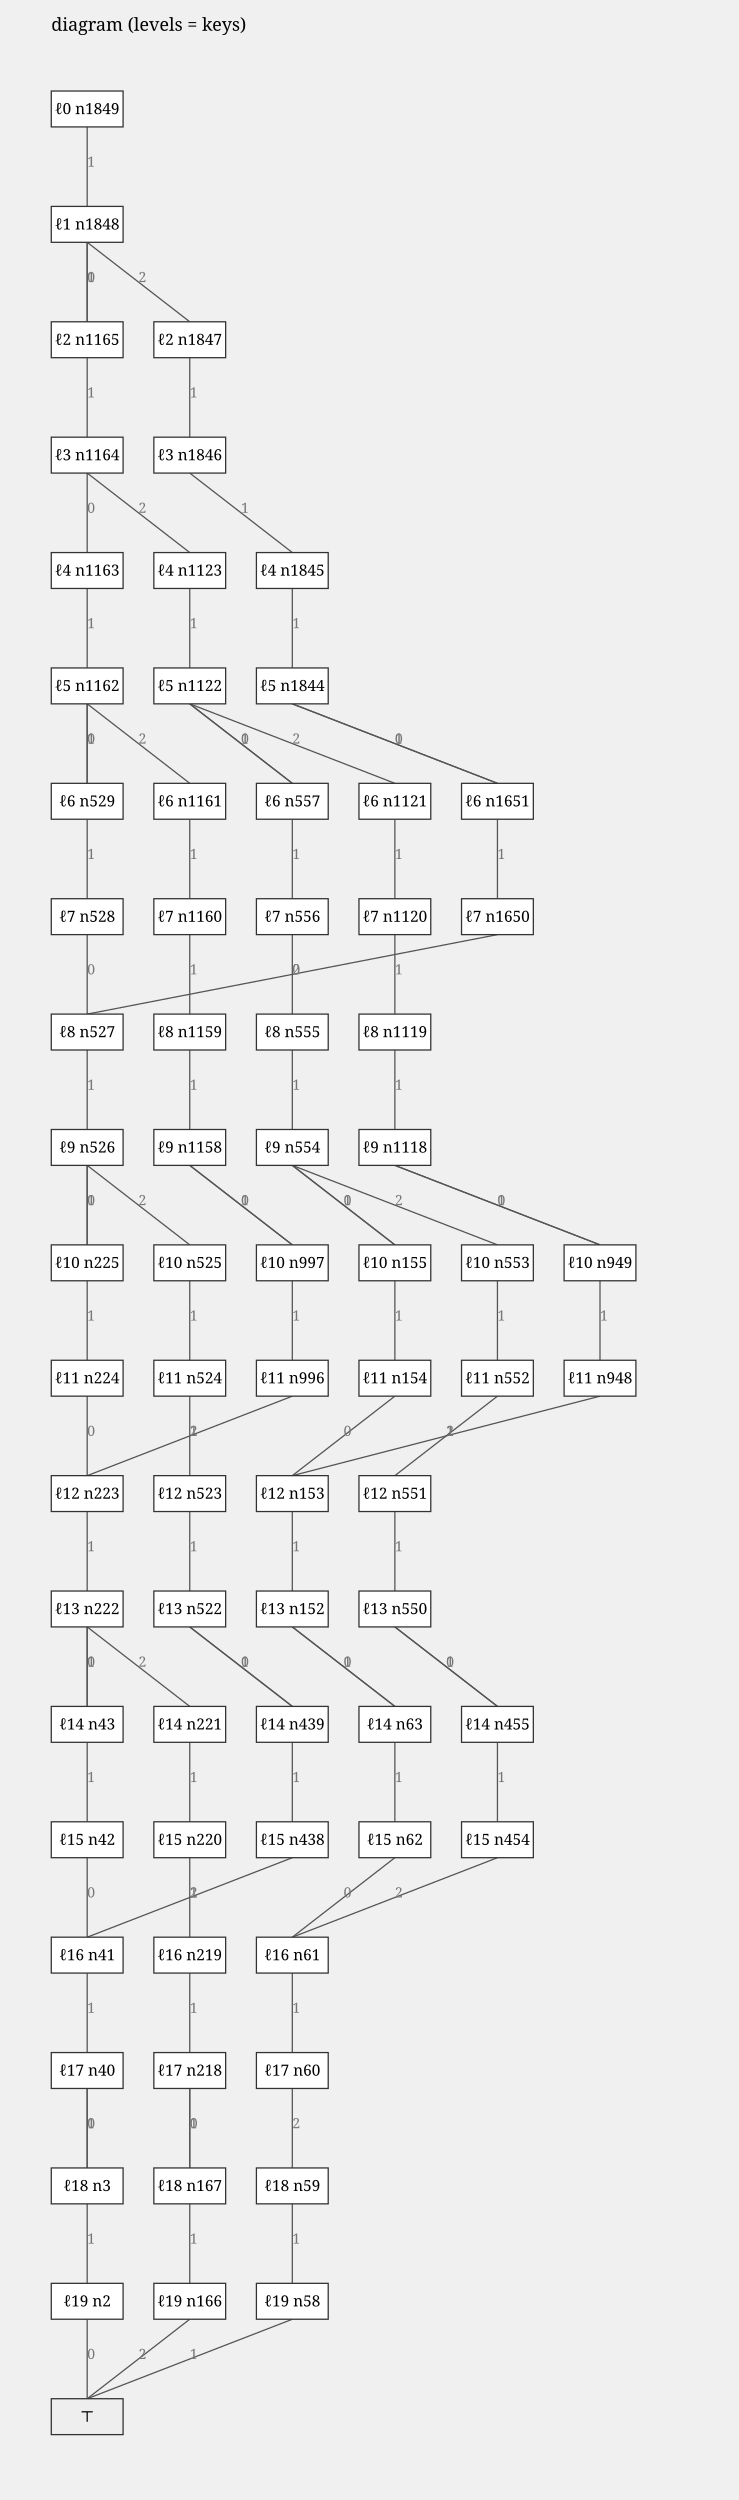
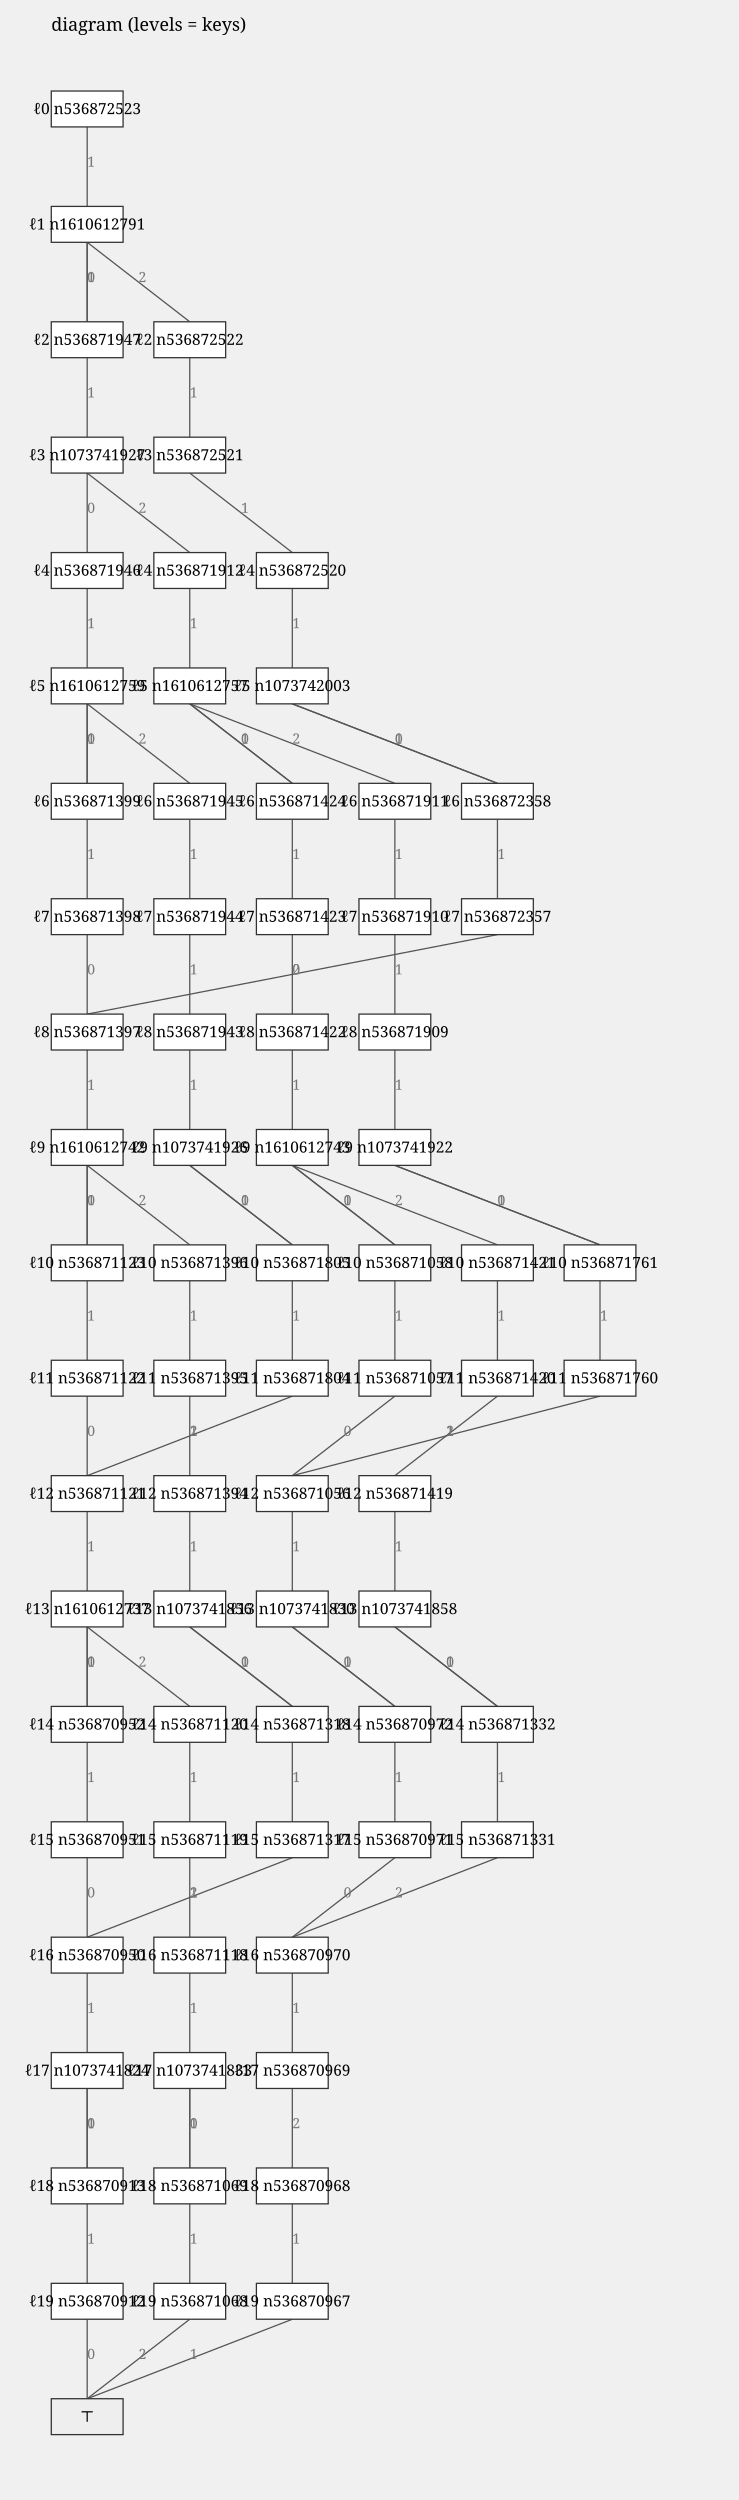
<svg xmlns="http://www.w3.org/2000/svg" width="576" height="1950" viewBox="0 0 576 1950">
  <text x="40" y="24" font-family="serif" font-size="14">diagram (levels = keys)</text>
  <line x1="68" y1="99" x2="68" y2="161" stroke="#555" />
  <text x="68" y="130" font-family="serif" font-size="11" fill="#777">1</text>
  <line x1="68" y1="189" x2="68" y2="251" stroke="#555" />
  <text x="68" y="220" font-family="serif" font-size="11" fill="#777">0</text>
  <line x1="68" y1="189" x2="68" y2="251" stroke="#555" />
  <text x="68" y="220" font-family="serif" font-size="11" fill="#777">1</text>
  <line x1="68" y1="189" x2="148" y2="251" stroke="#555" />
  <text x="108" y="220" font-family="serif" font-size="11" fill="#777">2</text>
  <line x1="148" y1="279" x2="148" y2="341" stroke="#555" />
  <text x="148" y="310" font-family="serif" font-size="11" fill="#777">1</text>
  <line x1="148" y1="369" x2="228" y2="431" stroke="#555" />
  <text x="188" y="400" font-family="serif" font-size="11" fill="#777">1</text>
  <line x1="228" y1="459" x2="228" y2="521" stroke="#555" />
  <text x="228" y="490" font-family="serif" font-size="11" fill="#777">1</text>
  <line x1="228" y1="549" x2="388" y2="611" stroke="#555" />
  <text x="308" y="580" font-family="serif" font-size="11" fill="#777">0</text>
  <line x1="228" y1="549" x2="388" y2="611" stroke="#555" />
  <text x="308" y="580" font-family="serif" font-size="11" fill="#777">1</text>
  <line x1="388" y1="639" x2="388" y2="701" stroke="#555" />
  <text x="388" y="670" font-family="serif" font-size="11" fill="#777">1</text>
  <line x1="388" y1="729" x2="68" y2="791" stroke="#555" />
  <text x="228" y="760" font-family="serif" font-size="11" fill="#777">2</text>
  <line x1="68" y1="819" x2="68" y2="881" stroke="#555" />
  <text x="68" y="850" font-family="serif" font-size="11" fill="#777">1</text>
  <line x1="68" y1="909" x2="68" y2="971" stroke="#555" />
  <text x="68" y="940" font-family="serif" font-size="11" fill="#777">0</text>
  <line x1="68" y1="909" x2="68" y2="971" stroke="#555" />
  <text x="68" y="940" font-family="serif" font-size="11" fill="#777">1</text>
  <line x1="68" y1="909" x2="148" y2="971" stroke="#555" />
  <text x="108" y="940" font-family="serif" font-size="11" fill="#777">2</text>
  <line x1="148" y1="999" x2="148" y2="1061" stroke="#555" />
  <text x="148" y="1030" font-family="serif" font-size="11" fill="#777">1</text>
  <line x1="148" y1="1089" x2="148" y2="1151" stroke="#555" />
  <text x="148" y="1120" font-family="serif" font-size="11" fill="#777">1</text>
  <line x1="148" y1="1179" x2="148" y2="1241" stroke="#555" />
  <text x="148" y="1210" font-family="serif" font-size="11" fill="#777">1</text>
  <line x1="148" y1="1269" x2="228" y2="1331" stroke="#555" />
  <text x="188" y="1300" font-family="serif" font-size="11" fill="#777">0</text>
  <line x1="148" y1="1269" x2="228" y2="1331" stroke="#555" />
  <text x="188" y="1300" font-family="serif" font-size="11" fill="#777">1</text>
  <line x1="228" y1="1359" x2="228" y2="1421" stroke="#555" />
  <text x="228" y="1390" font-family="serif" font-size="11" fill="#777">1</text>
  <line x1="228" y1="1449" x2="68" y2="1511" stroke="#555" />
  <text x="148" y="1480" font-family="serif" font-size="11" fill="#777">2</text>
  <line x1="68" y1="1539" x2="68" y2="1601" stroke="#555" />
  <text x="68" y="1570" font-family="serif" font-size="11" fill="#777">1</text>
  <line x1="68" y1="1629" x2="68" y2="1691" stroke="#555" />
  <text x="68" y="1660" font-family="serif" font-size="11" fill="#777">0</text>
  <line x1="68" y1="1629" x2="68" y2="1691" stroke="#555" />
  <text x="68" y="1660" font-family="serif" font-size="11" fill="#777">1</text>
  <line x1="68" y1="1719" x2="68" y2="1781" stroke="#555" />
  <text x="68" y="1750" font-family="serif" font-size="11" fill="#777">1</text>
  <line x1="68" y1="1809" x2="68" y2="1871" stroke="#555" />
  <text x="68" y="1840" font-family="serif" font-size="11" fill="#777">0</text>
  <line x1="68" y1="999" x2="68" y2="1061" stroke="#555" />
  <text x="68" y="1030" font-family="serif" font-size="11" fill="#777">1</text>
  <line x1="68" y1="1089" x2="68" y2="1151" stroke="#555" />
  <text x="68" y="1120" font-family="serif" font-size="11" fill="#777">0</text>
  <line x1="68" y1="1179" x2="68" y2="1241" stroke="#555" />
  <text x="68" y="1210" font-family="serif" font-size="11" fill="#777">1</text>
  <line x1="68" y1="1269" x2="68" y2="1331" stroke="#555" />
  <text x="68" y="1300" font-family="serif" font-size="11" fill="#777">0</text>
  <line x1="68" y1="1269" x2="68" y2="1331" stroke="#555" />
  <text x="68" y="1300" font-family="serif" font-size="11" fill="#777">1</text>
  <line x1="68" y1="1269" x2="148" y2="1331" stroke="#555" />
  <text x="108" y="1300" font-family="serif" font-size="11" fill="#777">2</text>
  <line x1="148" y1="1359" x2="148" y2="1421" stroke="#555" />
  <text x="148" y="1390" font-family="serif" font-size="11" fill="#777">1</text>
  <line x1="148" y1="1449" x2="148" y2="1511" stroke="#555" />
  <text x="148" y="1480" font-family="serif" font-size="11" fill="#777">1</text>
  <line x1="148" y1="1539" x2="148" y2="1601" stroke="#555" />
  <text x="148" y="1570" font-family="serif" font-size="11" fill="#777">1</text>
  <line x1="148" y1="1629" x2="148" y2="1691" stroke="#555" />
  <text x="148" y="1660" font-family="serif" font-size="11" fill="#777">0</text>
  <line x1="148" y1="1629" x2="148" y2="1691" stroke="#555" />
  <text x="148" y="1660" font-family="serif" font-size="11" fill="#777">1</text>
  <line x1="148" y1="1719" x2="148" y2="1781" stroke="#555" />
  <text x="148" y="1750" font-family="serif" font-size="11" fill="#777">1</text>
  <line x1="148" y1="1809" x2="68" y2="1871" stroke="#555" />
  <text x="108" y="1840" font-family="serif" font-size="11" fill="#777">2</text>
  <line x1="68" y1="1359" x2="68" y2="1421" stroke="#555" />
  <text x="68" y="1390" font-family="serif" font-size="11" fill="#777">1</text>
  <line x1="68" y1="1449" x2="68" y2="1511" stroke="#555" />
  <text x="68" y="1480" font-family="serif" font-size="11" fill="#777">0</text>
  <line x1="68" y1="279" x2="68" y2="341" stroke="#555" />
  <text x="68" y="310" font-family="serif" font-size="11" fill="#777">1</text>
  <line x1="68" y1="369" x2="68" y2="431" stroke="#555" />
  <text x="68" y="400" font-family="serif" font-size="11" fill="#777">0</text>
  <line x1="68" y1="369" x2="148" y2="431" stroke="#555" />
  <text x="108" y="400" font-family="serif" font-size="11" fill="#777">2</text>
  <line x1="148" y1="459" x2="148" y2="521" stroke="#555" />
  <text x="148" y="490" font-family="serif" font-size="11" fill="#777">1</text>
  <line x1="148" y1="549" x2="228" y2="611" stroke="#555" />
  <text x="188" y="580" font-family="serif" font-size="11" fill="#777">0</text>
  <line x1="148" y1="549" x2="228" y2="611" stroke="#555" />
  <text x="188" y="580" font-family="serif" font-size="11" fill="#777">1</text>
  <line x1="148" y1="549" x2="308" y2="611" stroke="#555" />
  <text x="228" y="580" font-family="serif" font-size="11" fill="#777">2</text>
  <line x1="308" y1="639" x2="308" y2="701" stroke="#555" />
  <text x="308" y="670" font-family="serif" font-size="11" fill="#777">1</text>
  <line x1="308" y1="729" x2="308" y2="791" stroke="#555" />
  <text x="308" y="760" font-family="serif" font-size="11" fill="#777">1</text>
  <line x1="308" y1="819" x2="308" y2="881" stroke="#555" />
  <text x="308" y="850" font-family="serif" font-size="11" fill="#777">1</text>
  <line x1="308" y1="909" x2="468" y2="971" stroke="#555" />
  <text x="388" y="940" font-family="serif" font-size="11" fill="#777">0</text>
  <line x1="308" y1="909" x2="468" y2="971" stroke="#555" />
  <text x="388" y="940" font-family="serif" font-size="11" fill="#777">1</text>
  <line x1="468" y1="999" x2="468" y2="1061" stroke="#555" />
  <text x="468" y="1030" font-family="serif" font-size="11" fill="#777">1</text>
  <line x1="468" y1="1089" x2="228" y2="1151" stroke="#555" />
  <text x="348" y="1120" font-family="serif" font-size="11" fill="#777">2</text>
  <line x1="228" y1="1179" x2="228" y2="1241" stroke="#555" />
  <text x="228" y="1210" font-family="serif" font-size="11" fill="#777">1</text>
  <line x1="228" y1="1269" x2="308" y2="1331" stroke="#555" />
  <text x="268" y="1300" font-family="serif" font-size="11" fill="#777">0</text>
  <line x1="228" y1="1269" x2="308" y2="1331" stroke="#555" />
  <text x="268" y="1300" font-family="serif" font-size="11" fill="#777">1</text>
  <line x1="308" y1="1359" x2="308" y2="1421" stroke="#555" />
  <text x="308" y="1390" font-family="serif" font-size="11" fill="#777">1</text>
  <line x1="308" y1="1449" x2="228" y2="1511" stroke="#555" />
  <text x="268" y="1480" font-family="serif" font-size="11" fill="#777">0</text>
  <line x1="228" y1="1539" x2="228" y2="1601" stroke="#555" />
  <text x="228" y="1570" font-family="serif" font-size="11" fill="#777">1</text>
  <line x1="228" y1="1629" x2="228" y2="1691" stroke="#555" />
  <text x="228" y="1660" font-family="serif" font-size="11" fill="#777">2</text>
  <line x1="228" y1="1719" x2="228" y2="1781" stroke="#555" />
  <text x="228" y="1750" font-family="serif" font-size="11" fill="#777">1</text>
  <line x1="228" y1="1809" x2="68" y2="1871" stroke="#555" />
  <text x="148" y="1840" font-family="serif" font-size="11" fill="#777">1</text>
  <line x1="228" y1="639" x2="228" y2="701" stroke="#555" />
  <text x="228" y="670" font-family="serif" font-size="11" fill="#777">1</text>
  <line x1="228" y1="729" x2="228" y2="791" stroke="#555" />
  <text x="228" y="760" font-family="serif" font-size="11" fill="#777">0</text>
  <line x1="228" y1="819" x2="228" y2="881" stroke="#555" />
  <text x="228" y="850" font-family="serif" font-size="11" fill="#777">1</text>
  <line x1="228" y1="909" x2="308" y2="971" stroke="#555" />
  <text x="268" y="940" font-family="serif" font-size="11" fill="#777">0</text>
  <line x1="228" y1="909" x2="308" y2="971" stroke="#555" />
  <text x="268" y="940" font-family="serif" font-size="11" fill="#777">1</text>
  <line x1="228" y1="909" x2="388" y2="971" stroke="#555" />
  <text x="308" y="940" font-family="serif" font-size="11" fill="#777">2</text>
  <line x1="388" y1="999" x2="388" y2="1061" stroke="#555" />
  <text x="388" y="1030" font-family="serif" font-size="11" fill="#777">1</text>
  <line x1="388" y1="1089" x2="308" y2="1151" stroke="#555" />
  <text x="348" y="1120" font-family="serif" font-size="11" fill="#777">1</text>
  <line x1="308" y1="1179" x2="308" y2="1241" stroke="#555" />
  <text x="308" y="1210" font-family="serif" font-size="11" fill="#777">1</text>
  <line x1="308" y1="1269" x2="388" y2="1331" stroke="#555" />
  <text x="348" y="1300" font-family="serif" font-size="11" fill="#777">0</text>
  <line x1="308" y1="1269" x2="388" y2="1331" stroke="#555" />
  <text x="348" y="1300" font-family="serif" font-size="11" fill="#777">1</text>
  <line x1="388" y1="1359" x2="388" y2="1421" stroke="#555" />
  <text x="388" y="1390" font-family="serif" font-size="11" fill="#777">1</text>
  <line x1="388" y1="1449" x2="228" y2="1511" stroke="#555" />
  <text x="308" y="1480" font-family="serif" font-size="11" fill="#777">2</text>
  <line x1="308" y1="999" x2="308" y2="1061" stroke="#555" />
  <text x="308" y="1030" font-family="serif" font-size="11" fill="#777">1</text>
  <line x1="308" y1="1089" x2="228" y2="1151" stroke="#555" />
  <text x="268" y="1120" font-family="serif" font-size="11" fill="#777">0</text>
  <line x1="68" y1="459" x2="68" y2="521" stroke="#555" />
  <text x="68" y="490" font-family="serif" font-size="11" fill="#777">1</text>
  <line x1="68" y1="549" x2="68" y2="611" stroke="#555" />
  <text x="68" y="580" font-family="serif" font-size="11" fill="#777">0</text>
  <line x1="68" y1="549" x2="68" y2="611" stroke="#555" />
  <text x="68" y="580" font-family="serif" font-size="11" fill="#777">1</text>
  <line x1="68" y1="549" x2="148" y2="611" stroke="#555" />
  <text x="108" y="580" font-family="serif" font-size="11" fill="#777">2</text>
  <line x1="148" y1="639" x2="148" y2="701" stroke="#555" />
  <text x="148" y="670" font-family="serif" font-size="11" fill="#777">1</text>
  <line x1="148" y1="729" x2="148" y2="791" stroke="#555" />
  <text x="148" y="760" font-family="serif" font-size="11" fill="#777">1</text>
  <line x1="148" y1="819" x2="148" y2="881" stroke="#555" />
  <text x="148" y="850" font-family="serif" font-size="11" fill="#777">1</text>
  <line x1="148" y1="909" x2="228" y2="971" stroke="#555" />
  <text x="188" y="940" font-family="serif" font-size="11" fill="#777">0</text>
  <line x1="148" y1="909" x2="228" y2="971" stroke="#555" />
  <text x="188" y="940" font-family="serif" font-size="11" fill="#777">1</text>
  <line x1="228" y1="999" x2="228" y2="1061" stroke="#555" />
  <text x="228" y="1030" font-family="serif" font-size="11" fill="#777">1</text>
  <line x1="228" y1="1089" x2="68" y2="1151" stroke="#555" />
  <text x="148" y="1120" font-family="serif" font-size="11" fill="#777">2</text>
  <line x1="68" y1="639" x2="68" y2="701" stroke="#555" />
  <text x="68" y="670" font-family="serif" font-size="11" fill="#777">1</text>
  <line x1="68" y1="729" x2="68" y2="791" stroke="#555" />
  <text x="68" y="760" font-family="serif" font-size="11" fill="#777">0</text>
  <rect x="40" y="1871" width="56" height="28" fill="#eee" stroke="#333" />
  <text x="68" y="1889" font-family="serif" font-size="12" text-anchor="middle">⊤</text>
  <rect x="40" y="1781" width="56" height="28" fill="#fff" stroke="#333" />
-   <text x="68" y="1799" font-family="serif" font-size="12" text-anchor="middle">ℓ19 n2</text>
+   <text x="68" y="1799" font-family="serif" font-size="12" text-anchor="middle">ℓ19 n536870912</text>
  <rect x="40" y="1691" width="56" height="28" fill="#fff" stroke="#333" />
-   <text x="68" y="1709" font-family="serif" font-size="12" text-anchor="middle">ℓ18 n3</text>
+   <text x="68" y="1709" font-family="serif" font-size="12" text-anchor="middle">ℓ18 n536870913</text>
+   <rect x="40" y="1511" width="56" height="28" fill="#fff" stroke="#333" />
+   <text x="68" y="1529" font-family="serif" font-size="12" text-anchor="middle">ℓ16 n536870950</text>
+   <rect x="40" y="1421" width="56" height="28" fill="#fff" stroke="#333" />
+   <text x="68" y="1439" font-family="serif" font-size="12" text-anchor="middle">ℓ15 n536870951</text>
+   <rect x="40" y="1331" width="56" height="28" fill="#fff" stroke="#333" />
+   <text x="68" y="1349" font-family="serif" font-size="12" text-anchor="middle">ℓ14 n536870952</text>
+   <rect x="200" y="1781" width="56" height="28" fill="#fff" stroke="#333" />
+   <text x="228" y="1799" font-family="serif" font-size="12" text-anchor="middle">ℓ19 n536870967</text>
+   <rect x="200" y="1691" width="56" height="28" fill="#fff" stroke="#333" />
+   <text x="228" y="1709" font-family="serif" font-size="12" text-anchor="middle">ℓ18 n536870968</text>
+   <rect x="200" y="1601" width="56" height="28" fill="#fff" stroke="#333" />
+   <text x="228" y="1619" font-family="serif" font-size="12" text-anchor="middle">ℓ17 n536870969</text>
+   <rect x="200" y="1511" width="56" height="28" fill="#fff" stroke="#333" />
+   <text x="228" y="1529" font-family="serif" font-size="12" text-anchor="middle">ℓ16 n536870970</text>
+   <rect x="280" y="1421" width="56" height="28" fill="#fff" stroke="#333" />
+   <text x="308" y="1439" font-family="serif" font-size="12" text-anchor="middle">ℓ15 n536870971</text>
+   <rect x="280" y="1331" width="56" height="28" fill="#fff" stroke="#333" />
+   <text x="308" y="1349" font-family="serif" font-size="12" text-anchor="middle">ℓ14 n536870972</text>
+   <rect x="200" y="1151" width="56" height="28" fill="#fff" stroke="#333" />
+   <text x="228" y="1169" font-family="serif" font-size="12" text-anchor="middle">ℓ12 n536871056</text>
+   <rect x="280" y="1061" width="56" height="28" fill="#fff" stroke="#333" />
+   <text x="308" y="1079" font-family="serif" font-size="12" text-anchor="middle">ℓ11 n536871057</text>
+   <rect x="280" y="971" width="56" height="28" fill="#fff" stroke="#333" />
+   <text x="308" y="989" font-family="serif" font-size="12" text-anchor="middle">ℓ10 n536871058</text>
+   <rect x="120" y="1781" width="56" height="28" fill="#fff" stroke="#333" />
+   <text x="148" y="1799" font-family="serif" font-size="12" text-anchor="middle">ℓ19 n536871068</text>
+   <rect x="120" y="1691" width="56" height="28" fill="#fff" stroke="#333" />
+   <text x="148" y="1709" font-family="serif" font-size="12" text-anchor="middle">ℓ18 n536871069</text>
+   <rect x="120" y="1511" width="56" height="28" fill="#fff" stroke="#333" />
+   <text x="148" y="1529" font-family="serif" font-size="12" text-anchor="middle">ℓ16 n536871118</text>
+   <rect x="120" y="1421" width="56" height="28" fill="#fff" stroke="#333" />
+   <text x="148" y="1439" font-family="serif" font-size="12" text-anchor="middle">ℓ15 n536871119</text>
+   <rect x="120" y="1331" width="56" height="28" fill="#fff" stroke="#333" />
+   <text x="148" y="1349" font-family="serif" font-size="12" text-anchor="middle">ℓ14 n536871120</text>
+   <rect x="40" y="1151" width="56" height="28" fill="#fff" stroke="#333" />
+   <text x="68" y="1169" font-family="serif" font-size="12" text-anchor="middle">ℓ12 n536871121</text>
+   <rect x="40" y="1061" width="56" height="28" fill="#fff" stroke="#333" />
+   <text x="68" y="1079" font-family="serif" font-size="12" text-anchor="middle">ℓ11 n536871122</text>
+   <rect x="40" y="971" width="56" height="28" fill="#fff" stroke="#333" />
+   <text x="68" y="989" font-family="serif" font-size="12" text-anchor="middle">ℓ10 n536871123</text>
+   <rect x="200" y="1421" width="56" height="28" fill="#fff" stroke="#333" />
+   <text x="228" y="1439" font-family="serif" font-size="12" text-anchor="middle">ℓ15 n536871317</text>
+   <rect x="200" y="1331" width="56" height="28" fill="#fff" stroke="#333" />
+   <text x="228" y="1349" font-family="serif" font-size="12" text-anchor="middle">ℓ14 n536871318</text>
+   <rect x="360" y="1421" width="56" height="28" fill="#fff" stroke="#333" />
+   <text x="388" y="1439" font-family="serif" font-size="12" text-anchor="middle">ℓ15 n536871331</text>
+   <rect x="360" y="1331" width="56" height="28" fill="#fff" stroke="#333" />
+   <text x="388" y="1349" font-family="serif" font-size="12" text-anchor="middle">ℓ14 n536871332</text>
+   <rect x="120" y="1151" width="56" height="28" fill="#fff" stroke="#333" />
+   <text x="148" y="1169" font-family="serif" font-size="12" text-anchor="middle">ℓ12 n536871394</text>
+   <rect x="120" y="1061" width="56" height="28" fill="#fff" stroke="#333" />
+   <text x="148" y="1079" font-family="serif" font-size="12" text-anchor="middle">ℓ11 n536871395</text>
+   <rect x="120" y="971" width="56" height="28" fill="#fff" stroke="#333" />
+   <text x="148" y="989" font-family="serif" font-size="12" text-anchor="middle">ℓ10 n536871396</text>
+   <rect x="40" y="791" width="56" height="28" fill="#fff" stroke="#333" />
+   <text x="68" y="809" font-family="serif" font-size="12" text-anchor="middle">ℓ8 n536871397</text>
+   <rect x="40" y="701" width="56" height="28" fill="#fff" stroke="#333" />
+   <text x="68" y="719" font-family="serif" font-size="12" text-anchor="middle">ℓ7 n536871398</text>
+   <rect x="40" y="611" width="56" height="28" fill="#fff" stroke="#333" />
+   <text x="68" y="629" font-family="serif" font-size="12" text-anchor="middle">ℓ6 n536871399</text>
+   <rect x="280" y="1151" width="56" height="28" fill="#fff" stroke="#333" />
+   <text x="308" y="1169" font-family="serif" font-size="12" text-anchor="middle">ℓ12 n536871419</text>
+   <rect x="360" y="1061" width="56" height="28" fill="#fff" stroke="#333" />
+   <text x="388" y="1079" font-family="serif" font-size="12" text-anchor="middle">ℓ11 n536871420</text>
+   <rect x="360" y="971" width="56" height="28" fill="#fff" stroke="#333" />
+   <text x="388" y="989" font-family="serif" font-size="12" text-anchor="middle">ℓ10 n536871421</text>
+   <rect x="200" y="791" width="56" height="28" fill="#fff" stroke="#333" />
+   <text x="228" y="809" font-family="serif" font-size="12" text-anchor="middle">ℓ8 n536871422</text>
+   <rect x="200" y="701" width="56" height="28" fill="#fff" stroke="#333" />
+   <text x="228" y="719" font-family="serif" font-size="12" text-anchor="middle">ℓ7 n536871423</text>
+   <rect x="200" y="611" width="56" height="28" fill="#fff" stroke="#333" />
+   <text x="228" y="629" font-family="serif" font-size="12" text-anchor="middle">ℓ6 n536871424</text>
+   <rect x="440" y="1061" width="56" height="28" fill="#fff" stroke="#333" />
+   <text x="468" y="1079" font-family="serif" font-size="12" text-anchor="middle">ℓ11 n536871760</text>
+   <rect x="440" y="971" width="56" height="28" fill="#fff" stroke="#333" />
+   <text x="468" y="989" font-family="serif" font-size="12" text-anchor="middle">ℓ10 n536871761</text>
+   <rect x="200" y="1061" width="56" height="28" fill="#fff" stroke="#333" />
+   <text x="228" y="1079" font-family="serif" font-size="12" text-anchor="middle">ℓ11 n536871804</text>
+   <rect x="200" y="971" width="56" height="28" fill="#fff" stroke="#333" />
+   <text x="228" y="989" font-family="serif" font-size="12" text-anchor="middle">ℓ10 n536871805</text>
+   <rect x="280" y="791" width="56" height="28" fill="#fff" stroke="#333" />
+   <text x="308" y="809" font-family="serif" font-size="12" text-anchor="middle">ℓ8 n536871909</text>
+   <rect x="280" y="701" width="56" height="28" fill="#fff" stroke="#333" />
+   <text x="308" y="719" font-family="serif" font-size="12" text-anchor="middle">ℓ7 n536871910</text>
+   <rect x="280" y="611" width="56" height="28" fill="#fff" stroke="#333" />
+   <text x="308" y="629" font-family="serif" font-size="12" text-anchor="middle">ℓ6 n536871911</text>
+   <rect x="120" y="431" width="56" height="28" fill="#fff" stroke="#333" />
+   <text x="148" y="449" font-family="serif" font-size="12" text-anchor="middle">ℓ4 n536871912</text>
+   <rect x="120" y="791" width="56" height="28" fill="#fff" stroke="#333" />
+   <text x="148" y="809" font-family="serif" font-size="12" text-anchor="middle">ℓ8 n536871943</text>
+   <rect x="120" y="701" width="56" height="28" fill="#fff" stroke="#333" />
+   <text x="148" y="719" font-family="serif" font-size="12" text-anchor="middle">ℓ7 n536871944</text>
+   <rect x="120" y="611" width="56" height="28" fill="#fff" stroke="#333" />
+   <text x="148" y="629" font-family="serif" font-size="12" text-anchor="middle">ℓ6 n536871945</text>
+   <rect x="40" y="431" width="56" height="28" fill="#fff" stroke="#333" />
+   <text x="68" y="449" font-family="serif" font-size="12" text-anchor="middle">ℓ4 n536871946</text>
+   <rect x="40" y="251" width="56" height="28" fill="#fff" stroke="#333" />
+   <text x="68" y="269" font-family="serif" font-size="12" text-anchor="middle">ℓ2 n536871947</text>
+   <rect x="360" y="701" width="56" height="28" fill="#fff" stroke="#333" />
+   <text x="388" y="719" font-family="serif" font-size="12" text-anchor="middle">ℓ7 n536872357</text>
+   <rect x="360" y="611" width="56" height="28" fill="#fff" stroke="#333" />
+   <text x="388" y="629" font-family="serif" font-size="12" text-anchor="middle">ℓ6 n536872358</text>
+   <rect x="200" y="431" width="56" height="28" fill="#fff" stroke="#333" />
+   <text x="228" y="449" font-family="serif" font-size="12" text-anchor="middle">ℓ4 n536872520</text>
+   <rect x="120" y="341" width="56" height="28" fill="#fff" stroke="#333" />
+   <text x="148" y="359" font-family="serif" font-size="12" text-anchor="middle">ℓ3 n536872521</text>
+   <rect x="120" y="251" width="56" height="28" fill="#fff" stroke="#333" />
+   <text x="148" y="269" font-family="serif" font-size="12" text-anchor="middle">ℓ2 n536872522</text>
+   <rect x="40" y="71" width="56" height="28" fill="#fff" stroke="#333" />
+   <text x="68" y="89" font-family="serif" font-size="12" text-anchor="middle">ℓ0 n536872523</text>
  <rect x="40" y="1601" width="56" height="28" fill="#fff" stroke="#333" />
-   <text x="68" y="1619" font-family="serif" font-size="12" text-anchor="middle">ℓ17 n40</text>
-   <rect x="40" y="1511" width="56" height="28" fill="#fff" stroke="#333" />
-   <text x="68" y="1529" font-family="serif" font-size="12" text-anchor="middle">ℓ16 n41</text>
-   <rect x="40" y="1421" width="56" height="28" fill="#fff" stroke="#333" />
-   <text x="68" y="1439" font-family="serif" font-size="12" text-anchor="middle">ℓ15 n42</text>
-   <rect x="40" y="1331" width="56" height="28" fill="#fff" stroke="#333" />
-   <text x="68" y="1349" font-family="serif" font-size="12" text-anchor="middle">ℓ14 n43</text>
-   <rect x="200" y="1781" width="56" height="28" fill="#fff" stroke="#333" />
-   <text x="228" y="1799" font-family="serif" font-size="12" text-anchor="middle">ℓ19 n58</text>
-   <rect x="200" y="1691" width="56" height="28" fill="#fff" stroke="#333" />
-   <text x="228" y="1709" font-family="serif" font-size="12" text-anchor="middle">ℓ18 n59</text>
-   <rect x="200" y="1601" width="56" height="28" fill="#fff" stroke="#333" />
-   <text x="228" y="1619" font-family="serif" font-size="12" text-anchor="middle">ℓ17 n60</text>
-   <rect x="200" y="1511" width="56" height="28" fill="#fff" stroke="#333" />
-   <text x="228" y="1529" font-family="serif" font-size="12" text-anchor="middle">ℓ16 n61</text>
-   <rect x="280" y="1421" width="56" height="28" fill="#fff" stroke="#333" />
-   <text x="308" y="1439" font-family="serif" font-size="12" text-anchor="middle">ℓ15 n62</text>
-   <rect x="280" y="1331" width="56" height="28" fill="#fff" stroke="#333" />
-   <text x="308" y="1349" font-family="serif" font-size="12" text-anchor="middle">ℓ14 n63</text>
+   <text x="68" y="1619" font-family="serif" font-size="12" text-anchor="middle">ℓ17 n1073741824</text>
  <rect x="200" y="1241" width="56" height="28" fill="#fff" stroke="#333" />
-   <text x="228" y="1259" font-family="serif" font-size="12" text-anchor="middle">ℓ13 n152</text>
-   <rect x="200" y="1151" width="56" height="28" fill="#fff" stroke="#333" />
-   <text x="228" y="1169" font-family="serif" font-size="12" text-anchor="middle">ℓ12 n153</text>
-   <rect x="280" y="1061" width="56" height="28" fill="#fff" stroke="#333" />
-   <text x="308" y="1079" font-family="serif" font-size="12" text-anchor="middle">ℓ11 n154</text>
-   <rect x="280" y="971" width="56" height="28" fill="#fff" stroke="#333" />
-   <text x="308" y="989" font-family="serif" font-size="12" text-anchor="middle">ℓ10 n155</text>
-   <rect x="120" y="1781" width="56" height="28" fill="#fff" stroke="#333" />
-   <text x="148" y="1799" font-family="serif" font-size="12" text-anchor="middle">ℓ19 n166</text>
-   <rect x="120" y="1691" width="56" height="28" fill="#fff" stroke="#333" />
-   <text x="148" y="1709" font-family="serif" font-size="12" text-anchor="middle">ℓ18 n167</text>
+   <text x="228" y="1259" font-family="serif" font-size="12" text-anchor="middle">ℓ13 n1073741830</text>
  <rect x="120" y="1601" width="56" height="28" fill="#fff" stroke="#333" />
-   <text x="148" y="1619" font-family="serif" font-size="12" text-anchor="middle">ℓ17 n218</text>
-   <rect x="120" y="1511" width="56" height="28" fill="#fff" stroke="#333" />
-   <text x="148" y="1529" font-family="serif" font-size="12" text-anchor="middle">ℓ16 n219</text>
-   <rect x="120" y="1421" width="56" height="28" fill="#fff" stroke="#333" />
-   <text x="148" y="1439" font-family="serif" font-size="12" text-anchor="middle">ℓ15 n220</text>
-   <rect x="120" y="1331" width="56" height="28" fill="#fff" stroke="#333" />
-   <text x="148" y="1349" font-family="serif" font-size="12" text-anchor="middle">ℓ14 n221</text>
+   <text x="148" y="1619" font-family="serif" font-size="12" text-anchor="middle">ℓ17 n1073741833</text>
+   <rect x="120" y="1241" width="56" height="28" fill="#fff" stroke="#333" />
+   <text x="148" y="1259" font-family="serif" font-size="12" text-anchor="middle">ℓ13 n1073741856</text>
+   <rect x="280" y="1241" width="56" height="28" fill="#fff" stroke="#333" />
+   <text x="308" y="1259" font-family="serif" font-size="12" text-anchor="middle">ℓ13 n1073741858</text>
+   <rect x="280" y="881" width="56" height="28" fill="#fff" stroke="#333" />
+   <text x="308" y="899" font-family="serif" font-size="12" text-anchor="middle">ℓ9 n1073741922</text>
+   <rect x="120" y="881" width="56" height="28" fill="#fff" stroke="#333" />
+   <text x="148" y="899" font-family="serif" font-size="12" text-anchor="middle">ℓ9 n1073741926</text>
+   <rect x="40" y="341" width="56" height="28" fill="#fff" stroke="#333" />
+   <text x="68" y="359" font-family="serif" font-size="12" text-anchor="middle">ℓ3 n1073741927</text>
+   <rect x="200" y="521" width="56" height="28" fill="#fff" stroke="#333" />
+   <text x="228" y="539" font-family="serif" font-size="12" text-anchor="middle">ℓ5 n1073742003</text>
  <rect x="40" y="1241" width="56" height="28" fill="#fff" stroke="#333" />
-   <text x="68" y="1259" font-family="serif" font-size="12" text-anchor="middle">ℓ13 n222</text>
-   <rect x="40" y="1151" width="56" height="28" fill="#fff" stroke="#333" />
-   <text x="68" y="1169" font-family="serif" font-size="12" text-anchor="middle">ℓ12 n223</text>
-   <rect x="40" y="1061" width="56" height="28" fill="#fff" stroke="#333" />
-   <text x="68" y="1079" font-family="serif" font-size="12" text-anchor="middle">ℓ11 n224</text>
-   <rect x="40" y="971" width="56" height="28" fill="#fff" stroke="#333" />
-   <text x="68" y="989" font-family="serif" font-size="12" text-anchor="middle">ℓ10 n225</text>
-   <rect x="200" y="1421" width="56" height="28" fill="#fff" stroke="#333" />
-   <text x="228" y="1439" font-family="serif" font-size="12" text-anchor="middle">ℓ15 n438</text>
-   <rect x="200" y="1331" width="56" height="28" fill="#fff" stroke="#333" />
-   <text x="228" y="1349" font-family="serif" font-size="12" text-anchor="middle">ℓ14 n439</text>
-   <rect x="360" y="1421" width="56" height="28" fill="#fff" stroke="#333" />
-   <text x="388" y="1439" font-family="serif" font-size="12" text-anchor="middle">ℓ15 n454</text>
-   <rect x="360" y="1331" width="56" height="28" fill="#fff" stroke="#333" />
-   <text x="388" y="1349" font-family="serif" font-size="12" text-anchor="middle">ℓ14 n455</text>
-   <rect x="120" y="1241" width="56" height="28" fill="#fff" stroke="#333" />
-   <text x="148" y="1259" font-family="serif" font-size="12" text-anchor="middle">ℓ13 n522</text>
-   <rect x="120" y="1151" width="56" height="28" fill="#fff" stroke="#333" />
-   <text x="148" y="1169" font-family="serif" font-size="12" text-anchor="middle">ℓ12 n523</text>
-   <rect x="120" y="1061" width="56" height="28" fill="#fff" stroke="#333" />
-   <text x="148" y="1079" font-family="serif" font-size="12" text-anchor="middle">ℓ11 n524</text>
-   <rect x="120" y="971" width="56" height="28" fill="#fff" stroke="#333" />
-   <text x="148" y="989" font-family="serif" font-size="12" text-anchor="middle">ℓ10 n525</text>
+   <text x="68" y="1259" font-family="serif" font-size="12" text-anchor="middle">ℓ13 n1610612737</text>
  <rect x="40" y="881" width="56" height="28" fill="#fff" stroke="#333" />
-   <text x="68" y="899" font-family="serif" font-size="12" text-anchor="middle">ℓ9 n526</text>
-   <rect x="40" y="791" width="56" height="28" fill="#fff" stroke="#333" />
-   <text x="68" y="809" font-family="serif" font-size="12" text-anchor="middle">ℓ8 n527</text>
-   <rect x="40" y="701" width="56" height="28" fill="#fff" stroke="#333" />
-   <text x="68" y="719" font-family="serif" font-size="12" text-anchor="middle">ℓ7 n528</text>
-   <rect x="40" y="611" width="56" height="28" fill="#fff" stroke="#333" />
-   <text x="68" y="629" font-family="serif" font-size="12" text-anchor="middle">ℓ6 n529</text>
-   <rect x="280" y="1241" width="56" height="28" fill="#fff" stroke="#333" />
-   <text x="308" y="1259" font-family="serif" font-size="12" text-anchor="middle">ℓ13 n550</text>
-   <rect x="280" y="1151" width="56" height="28" fill="#fff" stroke="#333" />
-   <text x="308" y="1169" font-family="serif" font-size="12" text-anchor="middle">ℓ12 n551</text>
-   <rect x="360" y="1061" width="56" height="28" fill="#fff" stroke="#333" />
-   <text x="388" y="1079" font-family="serif" font-size="12" text-anchor="middle">ℓ11 n552</text>
-   <rect x="360" y="971" width="56" height="28" fill="#fff" stroke="#333" />
-   <text x="388" y="989" font-family="serif" font-size="12" text-anchor="middle">ℓ10 n553</text>
+   <text x="68" y="899" font-family="serif" font-size="12" text-anchor="middle">ℓ9 n1610612742</text>
  <rect x="200" y="881" width="56" height="28" fill="#fff" stroke="#333" />
-   <text x="228" y="899" font-family="serif" font-size="12" text-anchor="middle">ℓ9 n554</text>
-   <rect x="200" y="791" width="56" height="28" fill="#fff" stroke="#333" />
-   <text x="228" y="809" font-family="serif" font-size="12" text-anchor="middle">ℓ8 n555</text>
-   <rect x="200" y="701" width="56" height="28" fill="#fff" stroke="#333" />
-   <text x="228" y="719" font-family="serif" font-size="12" text-anchor="middle">ℓ7 n556</text>
-   <rect x="200" y="611" width="56" height="28" fill="#fff" stroke="#333" />
-   <text x="228" y="629" font-family="serif" font-size="12" text-anchor="middle">ℓ6 n557</text>
-   <rect x="440" y="1061" width="56" height="28" fill="#fff" stroke="#333" />
-   <text x="468" y="1079" font-family="serif" font-size="12" text-anchor="middle">ℓ11 n948</text>
-   <rect x="440" y="971" width="56" height="28" fill="#fff" stroke="#333" />
-   <text x="468" y="989" font-family="serif" font-size="12" text-anchor="middle">ℓ10 n949</text>
-   <rect x="200" y="1061" width="56" height="28" fill="#fff" stroke="#333" />
-   <text x="228" y="1079" font-family="serif" font-size="12" text-anchor="middle">ℓ11 n996</text>
-   <rect x="200" y="971" width="56" height="28" fill="#fff" stroke="#333" />
-   <text x="228" y="989" font-family="serif" font-size="12" text-anchor="middle">ℓ10 n997</text>
-   <rect x="280" y="881" width="56" height="28" fill="#fff" stroke="#333" />
-   <text x="308" y="899" font-family="serif" font-size="12" text-anchor="middle">ℓ9 n1118</text>
-   <rect x="280" y="791" width="56" height="28" fill="#fff" stroke="#333" />
-   <text x="308" y="809" font-family="serif" font-size="12" text-anchor="middle">ℓ8 n1119</text>
-   <rect x="280" y="701" width="56" height="28" fill="#fff" stroke="#333" />
-   <text x="308" y="719" font-family="serif" font-size="12" text-anchor="middle">ℓ7 n1120</text>
-   <rect x="280" y="611" width="56" height="28" fill="#fff" stroke="#333" />
-   <text x="308" y="629" font-family="serif" font-size="12" text-anchor="middle">ℓ6 n1121</text>
+   <text x="228" y="899" font-family="serif" font-size="12" text-anchor="middle">ℓ9 n1610612743</text>
  <rect x="120" y="521" width="56" height="28" fill="#fff" stroke="#333" />
-   <text x="148" y="539" font-family="serif" font-size="12" text-anchor="middle">ℓ5 n1122</text>
-   <rect x="120" y="431" width="56" height="28" fill="#fff" stroke="#333" />
-   <text x="148" y="449" font-family="serif" font-size="12" text-anchor="middle">ℓ4 n1123</text>
-   <rect x="120" y="881" width="56" height="28" fill="#fff" stroke="#333" />
-   <text x="148" y="899" font-family="serif" font-size="12" text-anchor="middle">ℓ9 n1158</text>
-   <rect x="120" y="791" width="56" height="28" fill="#fff" stroke="#333" />
-   <text x="148" y="809" font-family="serif" font-size="12" text-anchor="middle">ℓ8 n1159</text>
-   <rect x="120" y="701" width="56" height="28" fill="#fff" stroke="#333" />
-   <text x="148" y="719" font-family="serif" font-size="12" text-anchor="middle">ℓ7 n1160</text>
-   <rect x="120" y="611" width="56" height="28" fill="#fff" stroke="#333" />
-   <text x="148" y="629" font-family="serif" font-size="12" text-anchor="middle">ℓ6 n1161</text>
+   <text x="148" y="539" font-family="serif" font-size="12" text-anchor="middle">ℓ5 n1610612757</text>
  <rect x="40" y="521" width="56" height="28" fill="#fff" stroke="#333" />
-   <text x="68" y="539" font-family="serif" font-size="12" text-anchor="middle">ℓ5 n1162</text>
-   <rect x="40" y="431" width="56" height="28" fill="#fff" stroke="#333" />
-   <text x="68" y="449" font-family="serif" font-size="12" text-anchor="middle">ℓ4 n1163</text>
-   <rect x="40" y="341" width="56" height="28" fill="#fff" stroke="#333" />
-   <text x="68" y="359" font-family="serif" font-size="12" text-anchor="middle">ℓ3 n1164</text>
-   <rect x="40" y="251" width="56" height="28" fill="#fff" stroke="#333" />
-   <text x="68" y="269" font-family="serif" font-size="12" text-anchor="middle">ℓ2 n1165</text>
-   <rect x="360" y="701" width="56" height="28" fill="#fff" stroke="#333" />
-   <text x="388" y="719" font-family="serif" font-size="12" text-anchor="middle">ℓ7 n1650</text>
-   <rect x="360" y="611" width="56" height="28" fill="#fff" stroke="#333" />
-   <text x="388" y="629" font-family="serif" font-size="12" text-anchor="middle">ℓ6 n1651</text>
-   <rect x="200" y="521" width="56" height="28" fill="#fff" stroke="#333" />
-   <text x="228" y="539" font-family="serif" font-size="12" text-anchor="middle">ℓ5 n1844</text>
-   <rect x="200" y="431" width="56" height="28" fill="#fff" stroke="#333" />
-   <text x="228" y="449" font-family="serif" font-size="12" text-anchor="middle">ℓ4 n1845</text>
-   <rect x="120" y="341" width="56" height="28" fill="#fff" stroke="#333" />
-   <text x="148" y="359" font-family="serif" font-size="12" text-anchor="middle">ℓ3 n1846</text>
-   <rect x="120" y="251" width="56" height="28" fill="#fff" stroke="#333" />
-   <text x="148" y="269" font-family="serif" font-size="12" text-anchor="middle">ℓ2 n1847</text>
+   <text x="68" y="539" font-family="serif" font-size="12" text-anchor="middle">ℓ5 n1610612759</text>
  <rect x="40" y="161" width="56" height="28" fill="#fff" stroke="#333" />
-   <text x="68" y="179" font-family="serif" font-size="12" text-anchor="middle">ℓ1 n1848</text>
-   <rect x="40" y="71" width="56" height="28" fill="#fff" stroke="#333" />
-   <text x="68" y="89" font-family="serif" font-size="12" text-anchor="middle">ℓ0 n1849</text>
+   <text x="68" y="179" font-family="serif" font-size="12" text-anchor="middle">ℓ1 n1610612791</text>
</svg>
